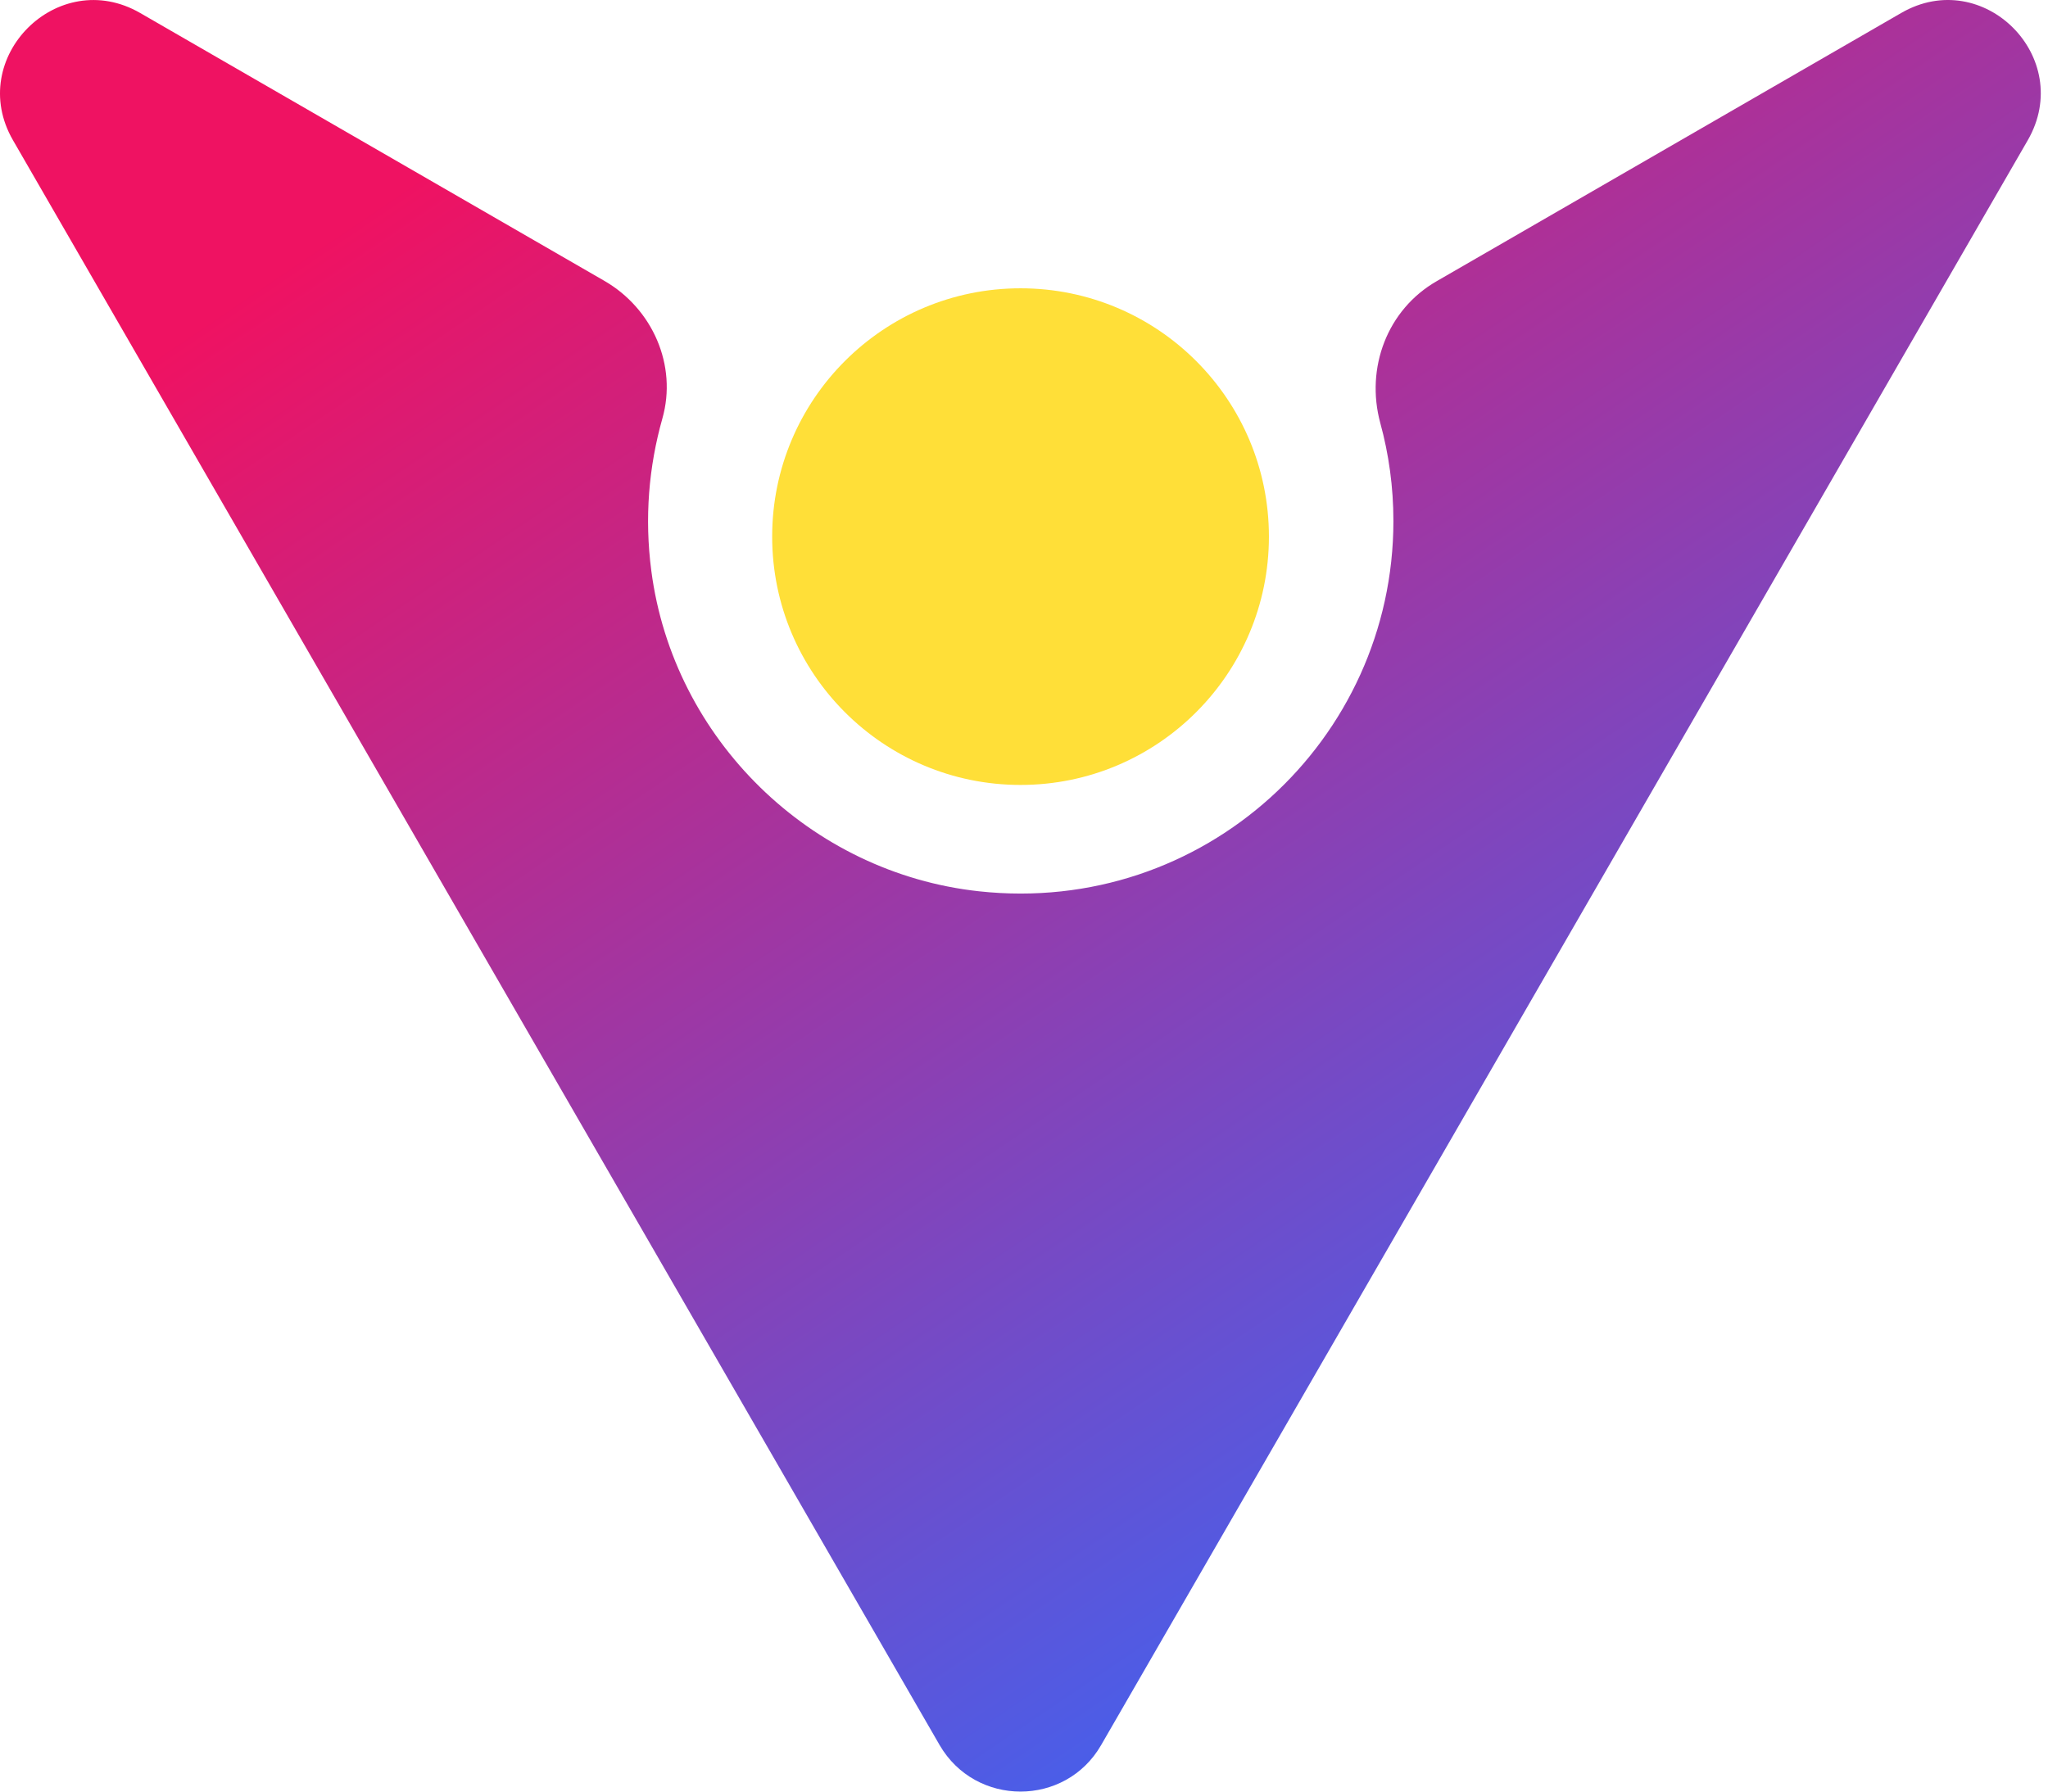
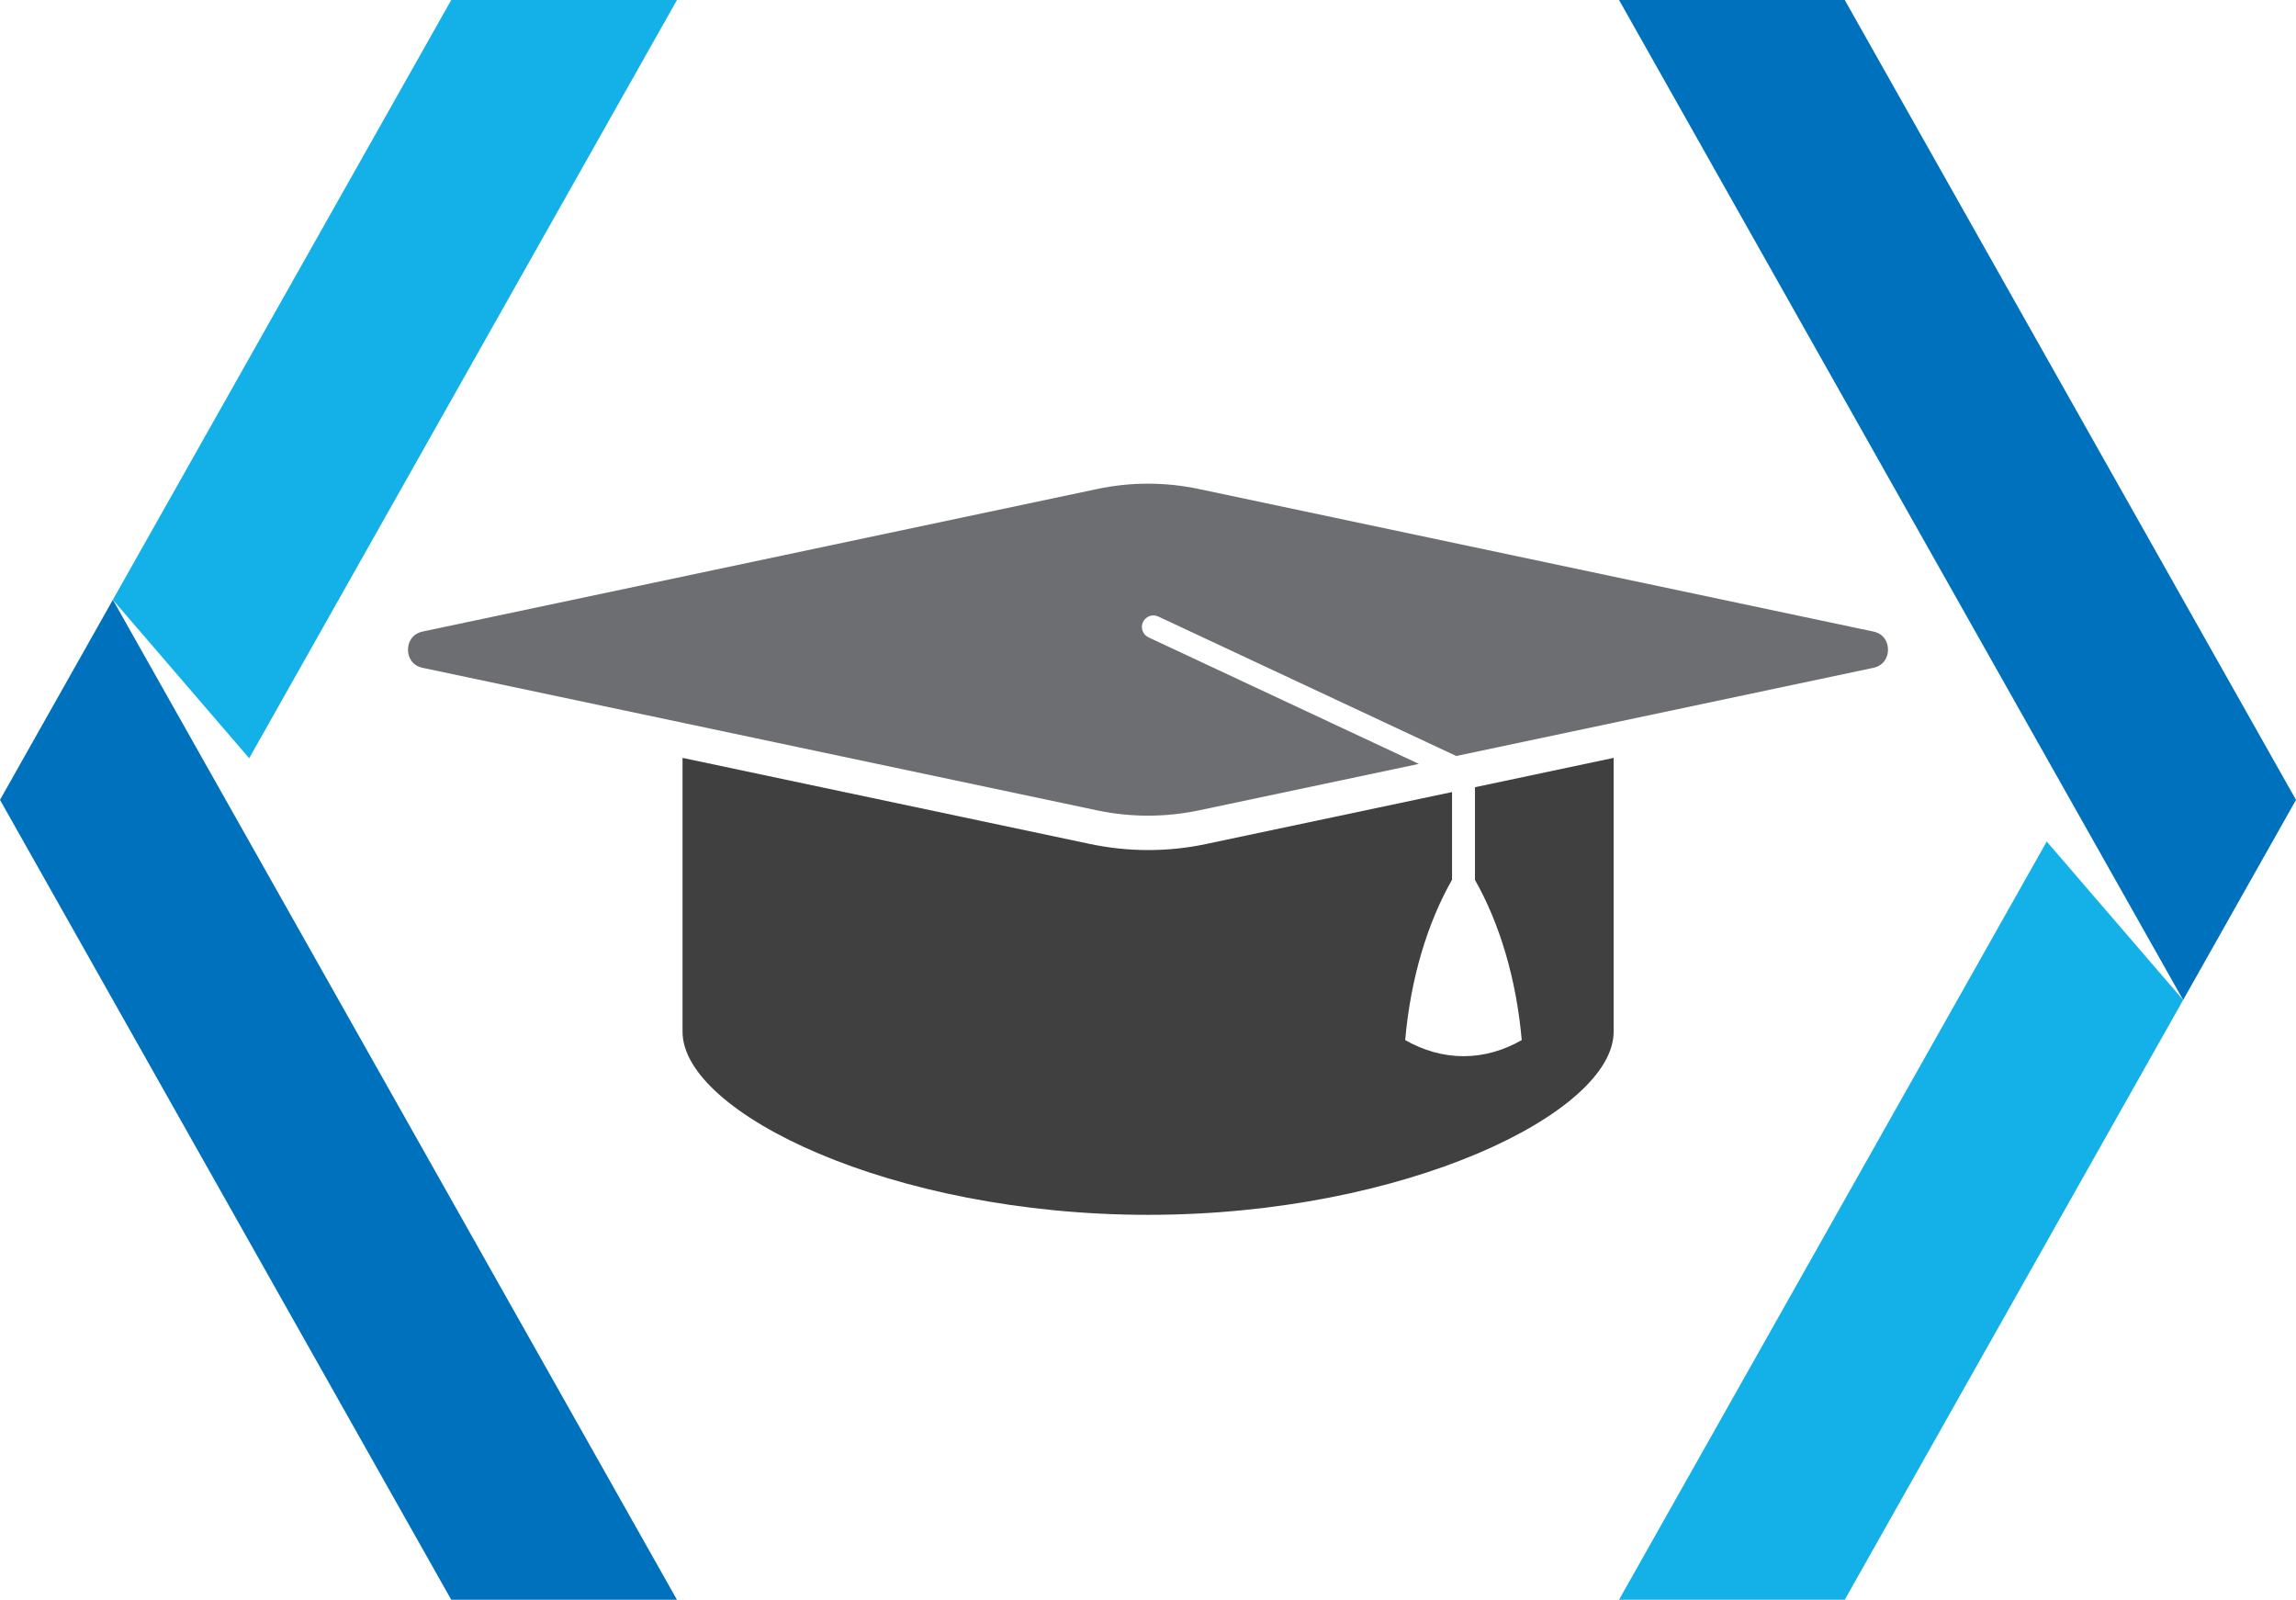
- <svg xmlns="http://www.w3.org/2000/svg" width="56" height="49" viewBox="0 0 56 49" fill="none">
-   <path d="M27.905 21.468C31.656 21.468 34.697 18.427 34.697 14.676C34.697 10.925 31.656 7.885 27.905 7.885C24.154 7.885 21.114 10.925 21.114 14.676C21.114 18.427 24.154 21.468 27.905 21.468Z" fill="#FFD600" fill-opacity="0.78" />
-   <path d="M55.447 3.835L30.108 47.73C29.132 49.423 26.679 49.423 25.694 47.73L0.355 3.835C-0.946 1.583 1.582 -0.946 3.834 0.356L16.525 7.681C17.843 8.441 18.527 9.993 18.11 11.453C17.743 12.754 17.618 14.156 17.81 15.616C18.41 20.213 22.157 23.876 26.77 24.377C32.911 25.044 38.101 20.247 38.101 14.248C38.101 13.322 37.976 12.421 37.742 11.569C37.333 10.059 37.934 8.466 39.285 7.69L51.984 0.356C54.228 -0.946 56.748 1.574 55.447 3.835Z" fill="url(#paint0_linear_106_6)" />
+ <svg xmlns="http://www.w3.org/2000/svg" id="_레이어_2" data-name="레이어 2" viewBox="0 0 255.32 177.88">
  <defs>
-     <linearGradient id="paint0_linear_106_6" x1="13.349" y1="3.527" x2="40.465" y2="43.575" gradientUnits="userSpaceOnUse">
-       <stop stop-color="#EF1262" />
-       <stop offset="1" stop-color="#4361EE" />
-     </linearGradient>
+     <style>
+       .cls-1 {
+         fill: #13b1e7;
+       }
+ 
+       .cls-1, .cls-2, .cls-3, .cls-4 {
+         stroke-width: 0px;
+       }
+ 
+       .cls-2 {
+         fill: #404041;
+       }
+ 
+       .cls-3 {
+         fill: #6d6e71;
+       }
+ 
+       .cls-4 {
+         fill: #0071bc;
+       }
+     </style>
  </defs>
+   <g id="Logo">
+     <g>
+       <g>
+         <path class="cls-2" d="M164.02,87.53v10.31c2.73,4.81,4.6,10.97,5.2,17.81-2.03,1.16-4.21,1.79-6.48,1.79s-4.45-.64-6.48-1.79c.6-6.85,2.47-13.02,5.21-17.83v-9.75l-27.37,5.78c-2.11.45-4.27.67-6.43.67s-4.32-.23-6.43-.67l-45.34-9.58v30.46c0,8.99,23.18,20.35,51.77,20.35h0c28.59,0,51.77-11.36,51.77-20.35v-30.46l-15.41,3.26Z" />
+         <path class="cls-3" d="M208.31,70.22l-75.01-15.85c-1.85-.39-3.75-.59-5.64-.59s-3.79.2-5.64.59l-75.01,15.85c-1.21.26-1.64,1.21-1.64,2.02s.43,1.77,1.64,2.02l75.01,15.85c3.7.78,7.58.78,11.28,0l24.48-5.17-30.06-14.07c-.64-.3-.92-1.06-.62-1.7.3-.64,1.06-.92,1.7-.62l33.14,15.51,46.37-9.8c1.21-.26,1.64-1.21,1.64-2.02s-.43-1.77-1.64-2.02Z" />
+       </g>
+       <g>
+         <polygon class="cls-1" points="27.71 84.31 75.28 0 50.18 0 12.55 66.69 27.71 84.31" />
+         <polygon class="cls-4" points="75.28 177.88 12.55 66.69 0 88.94 50.18 177.88 75.28 177.88" />
+       </g>
+       <g>
+         <polygon class="cls-1" points="227.6 93.57 180.04 177.88 205.14 177.88 242.77 111.19 227.6 93.57" />
+         <polygon class="cls-4" points="180.04 0 242.77 111.19 255.32 88.94 205.14 0 180.04 0" />
+       </g>
+     </g>
+   </g>
</svg>
